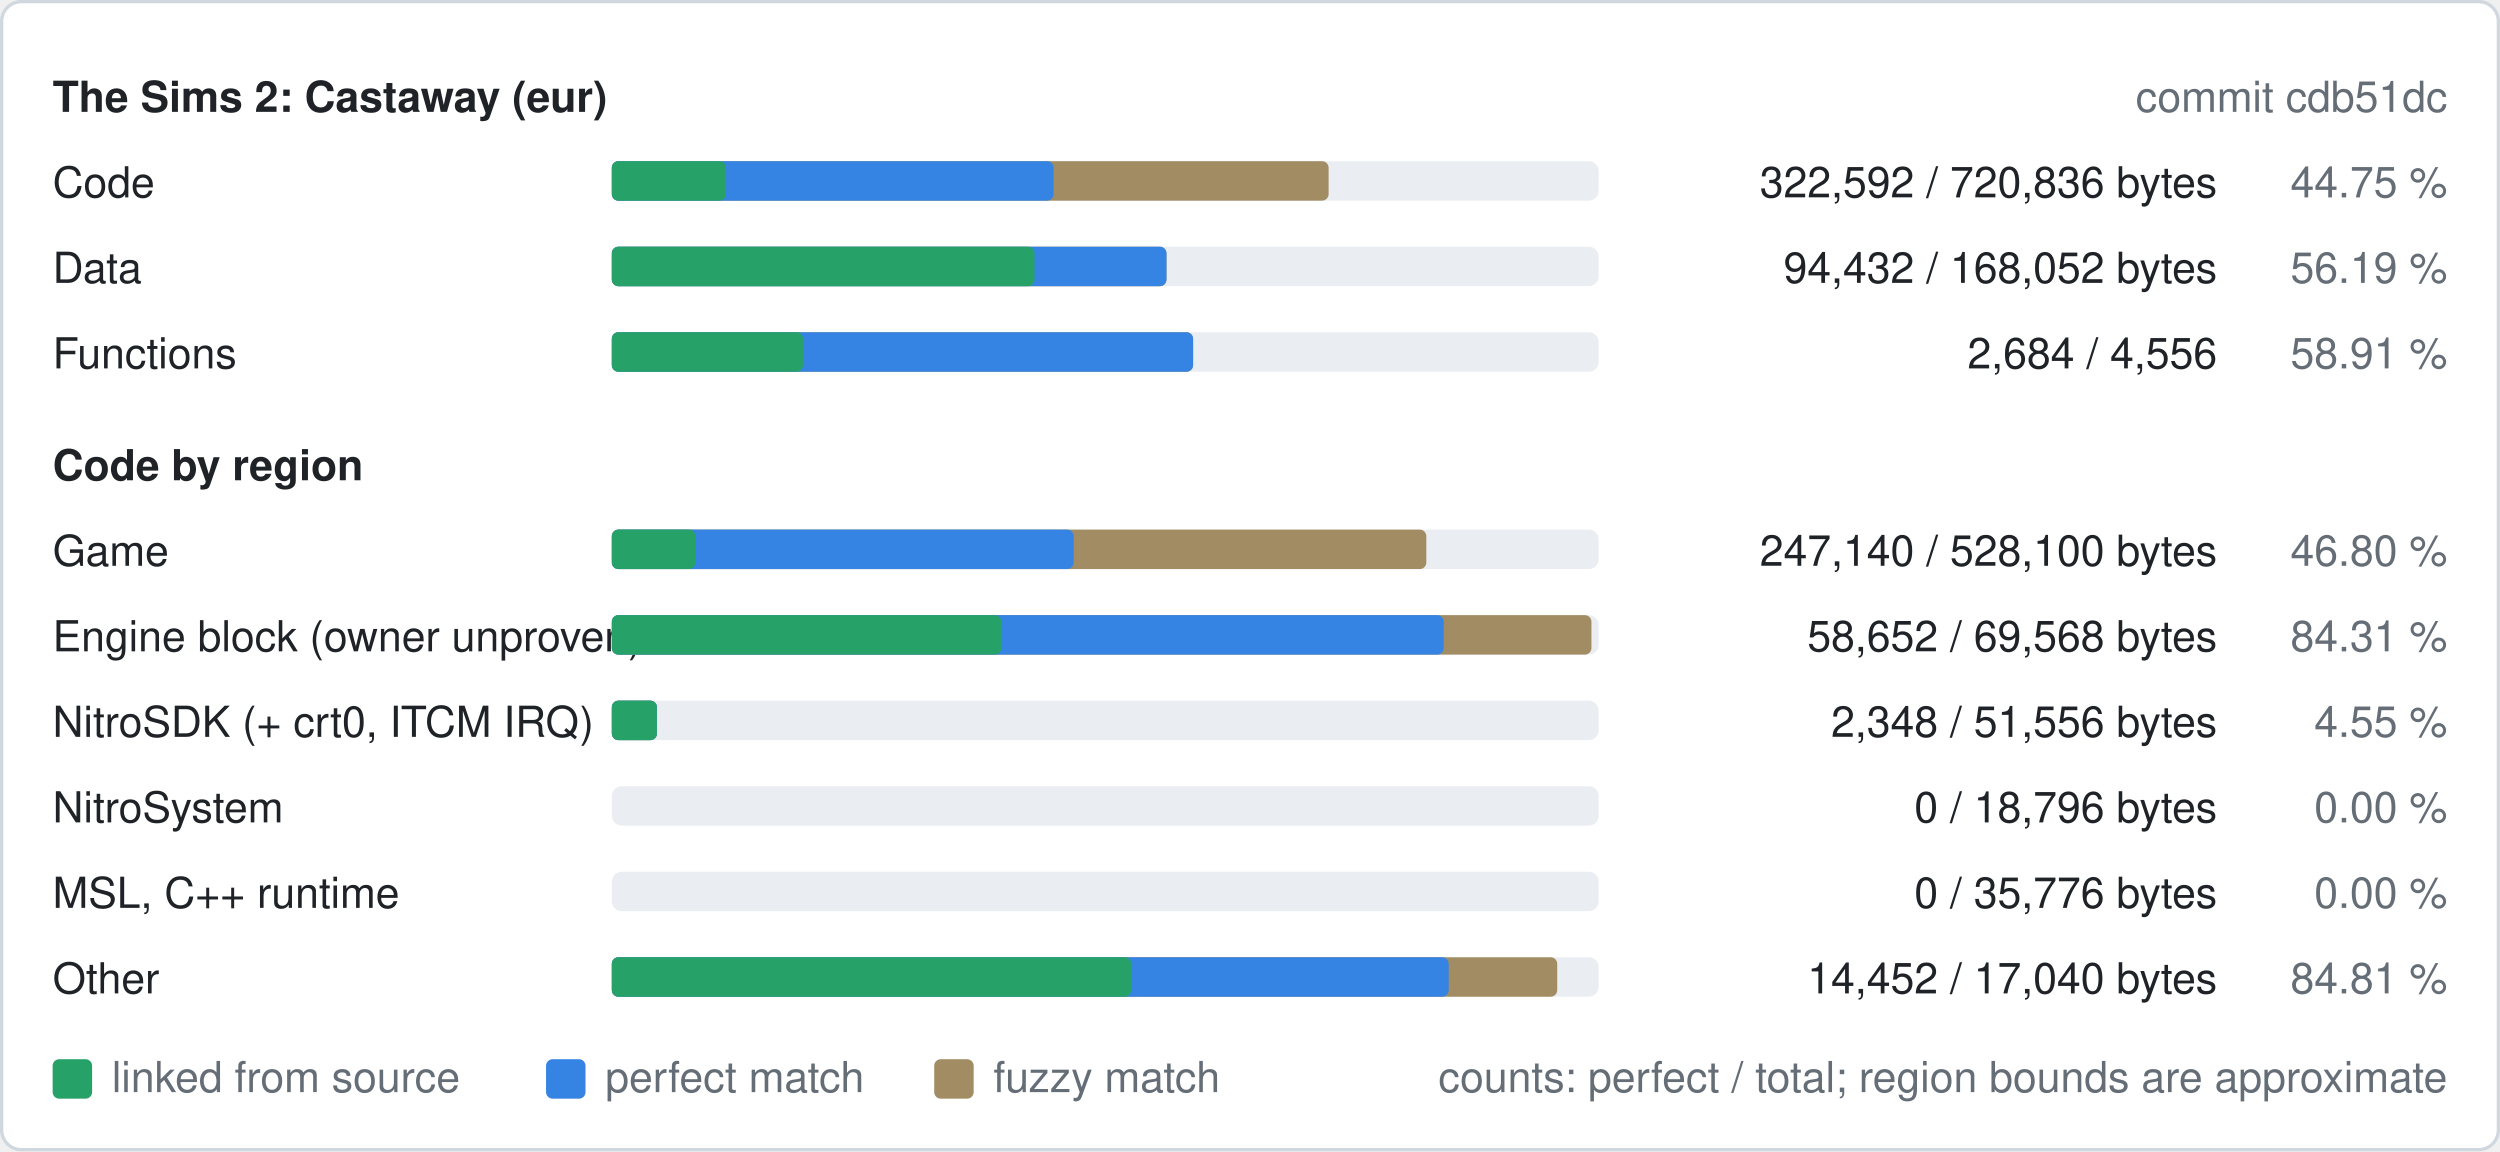
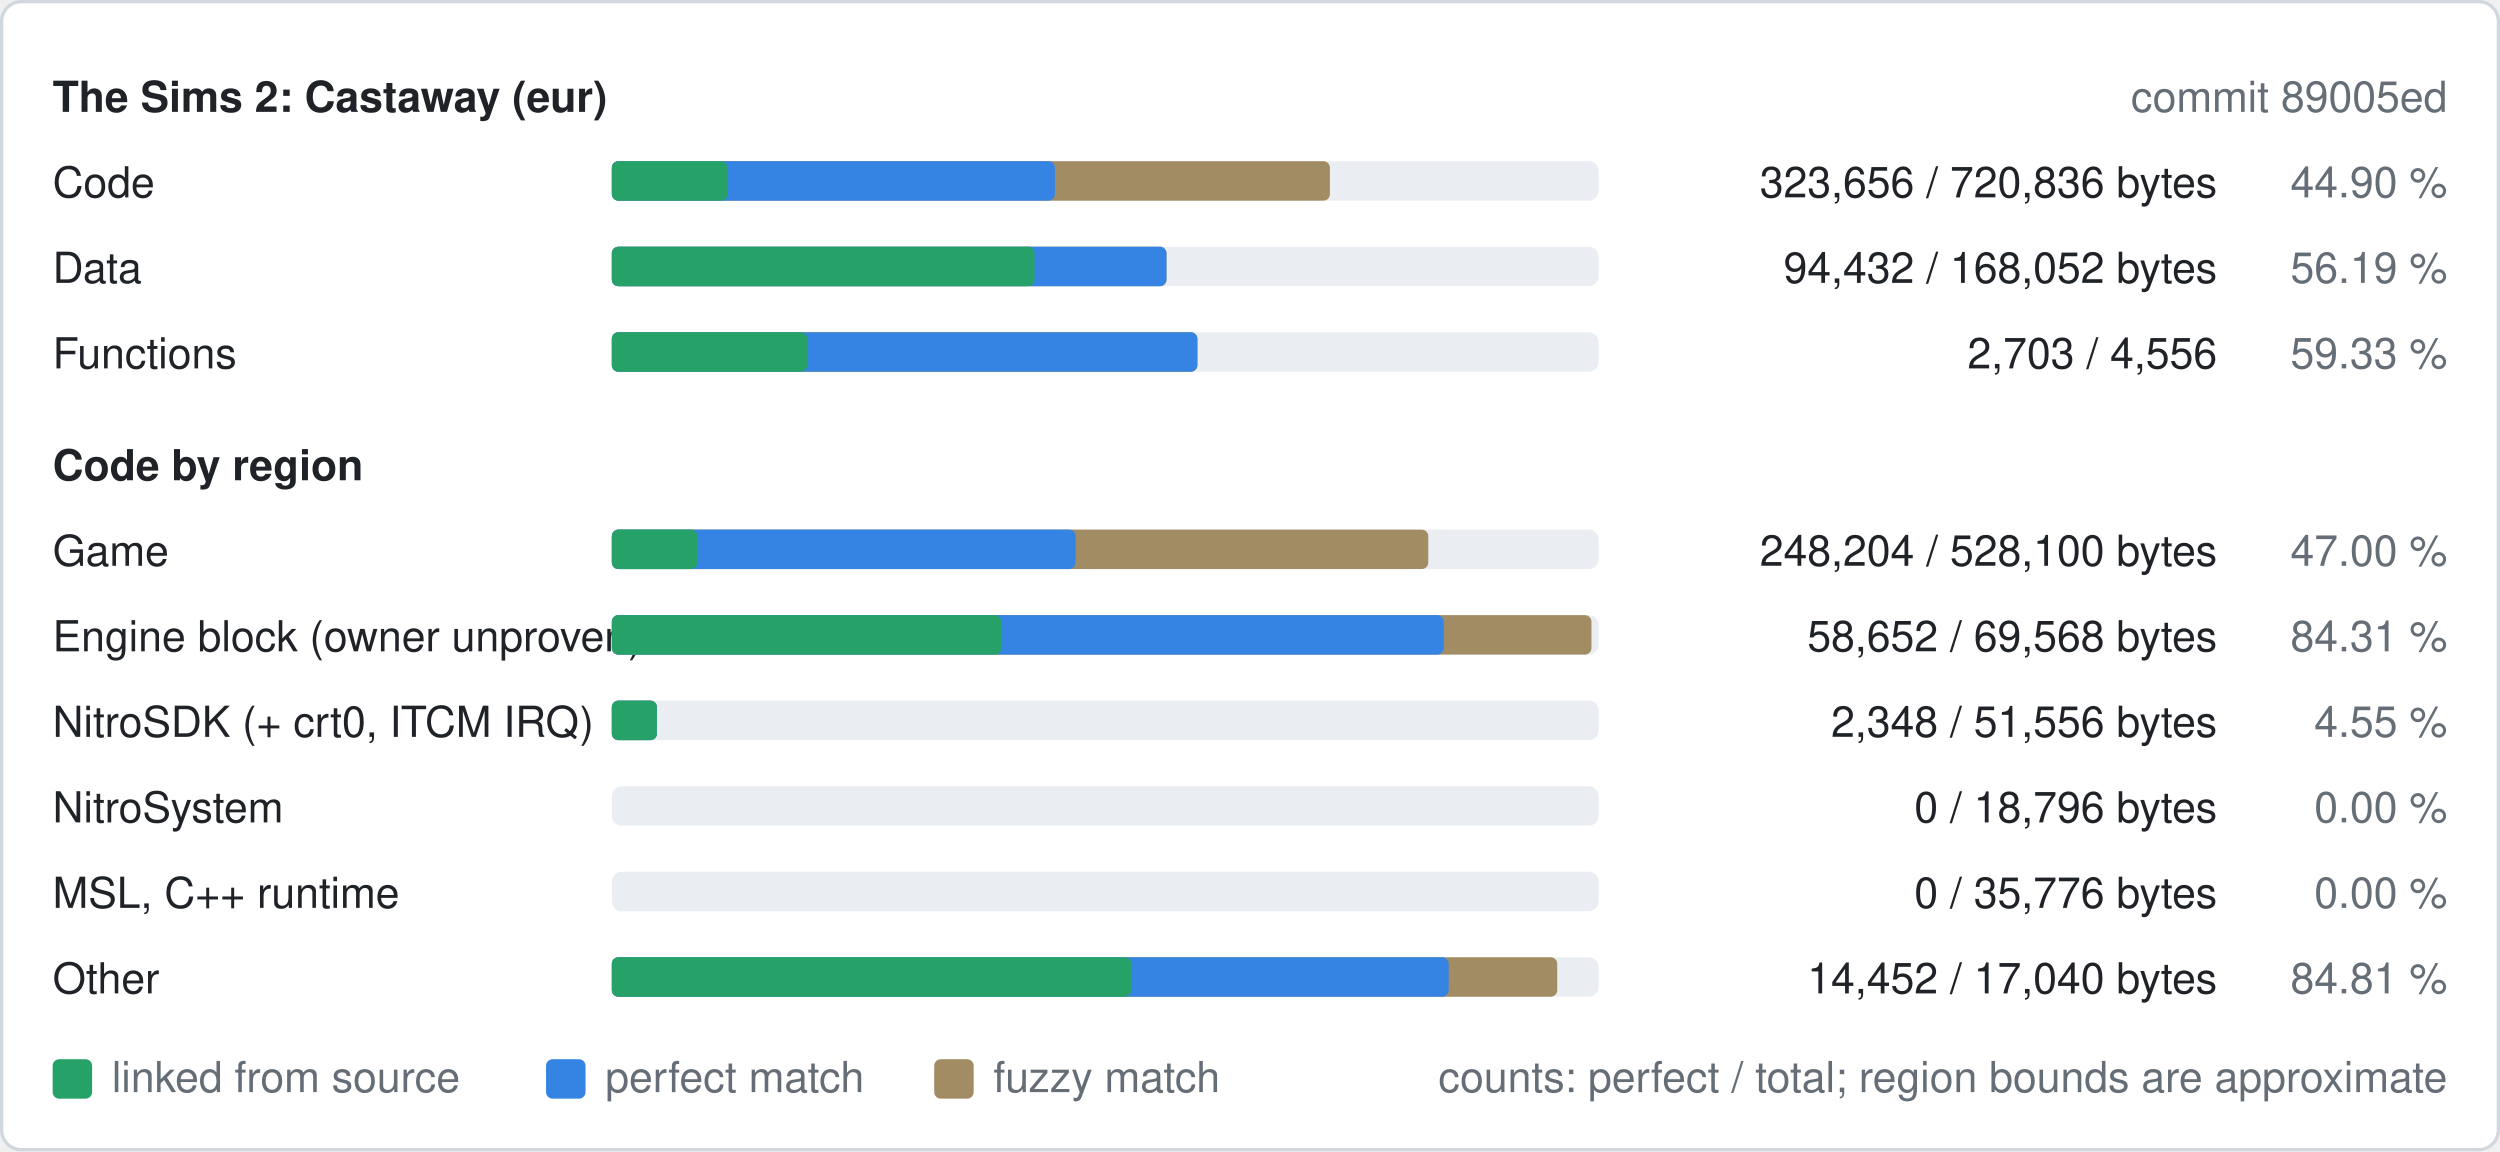
<svg xmlns="http://www.w3.org/2000/svg" width="760" height="350" viewBox="0 0 760 350" role="img" aria-label="Decompilation progress of eur">
  <style>
text{font-family:-apple-system,BlinkMacSystemFont,"Segoe UI",Helvetica,Arial,sans-serif;font-size:13px}
.b{font-weight:600}
.bg{fill:#ffffff;stroke:#d0d7de}.t{fill:#1f2328}.m{fill:#656d76}.track{fill:#eaeef2}.fuzzy{fill:#a28c64}.perfect{fill:#3584e4}.linked{fill:#26a269}
@media (prefers-color-scheme: dark){.bg{fill:#0d1117;stroke:#30363d}.t{fill:#e6edf3}.m{fill:#8d96a0}.track{fill:#21262d}.fuzzy{fill:#a28c64}.perfect{fill:#3584e4}.linked{fill:#2ec27e}}
</style>
  <rect class="bg" x="0.5" y="0.5" width="759" height="349" rx="6" />
  <text class="t b" x="16" y="34">The Sims 2: Castaway (eur)</text>
-   <text class="m" x="744" y="34" text-anchor="end">commit cdb51dc</text>
+   <text class="m" x="744" y="34" text-anchor="end">commit 89005ed</text>
  <text class="t" x="16" y="60">Code</text>
  <rect class="track" x="186" y="49" width="300" height="12" rx="3" />
-   <rect class="fuzzy" x="186" y="49" width="217.9" height="12" rx="2" />
-   <rect class="perfect" x="186" y="49" width="134.3" height="12" rx="2" />
-   <rect class="linked" x="186" y="49" width="34.7" height="12" rx="2" />
-   <text class="t" x="674" y="60" text-anchor="end">322,592 / 720,836 bytes</text>
-   <text class="m" x="744" y="60" text-anchor="end">44.75 %</text>
+   <rect class="fuzzy" x="186" y="49" width="218.3" height="12" rx="2" />
+   <rect class="perfect" x="186" y="49" width="134.7" height="12" rx="2" />
+   <rect class="linked" x="186" y="49" width="35.2" height="12" rx="2" />
+   <text class="t" x="674" y="60" text-anchor="end">323,656 / 720,836 bytes</text>
+   <text class="m" x="744" y="60" text-anchor="end">44.90 %</text>
  <text class="t" x="16" y="86">Data</text>
  <rect class="track" x="186" y="75" width="300" height="12" rx="3" />
  <rect class="fuzzy" x="186" y="75" width="168.6" height="12" rx="2" />
  <rect class="perfect" x="186" y="75" width="168.6" height="12" rx="2" />
  <rect class="linked" x="186" y="75" width="128.5" height="12" rx="2" />
  <text class="t" x="674" y="86" text-anchor="end">94,432 / 168,052 bytes</text>
  <text class="m" x="744" y="86" text-anchor="end">56.19 %</text>
  <text class="t" x="16" y="112">Functions</text>
  <rect class="track" x="186" y="101" width="300" height="12" rx="3" />
-   <rect class="fuzzy" x="186" y="101" width="176.7" height="12" rx="2" />
-   <rect class="perfect" x="186" y="101" width="176.7" height="12" rx="2" />
-   <rect class="linked" x="186" y="101" width="58.1" height="12" rx="2" />
-   <text class="t" x="674" y="112" text-anchor="end">2,684 / 4,556</text>
-   <text class="m" x="744" y="112" text-anchor="end">58.91 %</text>
+   <rect class="fuzzy" x="186" y="101" width="178.0" height="12" rx="2" />
+   <rect class="perfect" x="186" y="101" width="178.0" height="12" rx="2" />
+   <rect class="linked" x="186" y="101" width="59.4" height="12" rx="2" />
+   <text class="t" x="674" y="112" text-anchor="end">2,703 / 4,556</text>
+   <text class="m" x="744" y="112" text-anchor="end">59.33 %</text>
  <text class="t b" x="16" y="146">Code by region</text>
  <text class="t" x="16" y="172">Game</text>
  <rect class="track" x="186" y="161" width="300" height="12" rx="3" />
-   <rect class="fuzzy" x="186" y="161" width="247.6" height="12" rx="2" />
-   <rect class="perfect" x="186" y="161" width="140.4" height="12" rx="2" />
-   <rect class="linked" x="186" y="161" width="25.4" height="12" rx="2" />
-   <text class="t" x="674" y="172" text-anchor="end">247,140 / 528,100 bytes</text>
-   <text class="m" x="744" y="172" text-anchor="end">46.80 %</text>
+   <rect class="fuzzy" x="186" y="161" width="248.2" height="12" rx="2" />
+   <rect class="perfect" x="186" y="161" width="141.0" height="12" rx="2" />
+   <rect class="linked" x="186" y="161" width="26.0" height="12" rx="2" />
+   <text class="t" x="674" y="172" text-anchor="end">248,204 / 528,100 bytes</text>
+   <text class="m" x="744" y="172" text-anchor="end">47.00 %</text>
  <text class="t" x="16" y="198">Engine block (owner unproven)</text>
  <rect class="track" x="186" y="187" width="300" height="12" rx="3" />
  <rect class="fuzzy" x="186" y="187" width="297.8" height="12" rx="2" />
  <rect class="perfect" x="186" y="187" width="252.9" height="12" rx="2" />
  <rect class="linked" x="186" y="187" width="118.4" height="12" rx="2" />
  <text class="t" x="674" y="198" text-anchor="end">58,652 / 69,568 bytes</text>
  <text class="m" x="744" y="198" text-anchor="end">84.31 %</text>
  <text class="t" x="16" y="224">NitroSDK (+ crt0, ITCM IRQ)</text>
  <rect class="track" x="186" y="213" width="300" height="12" rx="3" />
  <rect class="fuzzy" x="186" y="213" width="13.7" height="12" rx="2" />
  <rect class="perfect" x="186" y="213" width="13.7" height="12" rx="2" />
  <rect class="linked" x="186" y="213" width="13.7" height="12" rx="2" />
  <text class="t" x="674" y="224" text-anchor="end">2,348 / 51,556 bytes</text>
  <text class="m" x="744" y="224" text-anchor="end">4.55 %</text>
  <text class="t" x="16" y="250">NitroSystem</text>
  <rect class="track" x="186" y="239" width="300" height="12" rx="3" />
  <text class="t" x="674" y="250" text-anchor="end">0 / 18,796 bytes</text>
  <text class="m" x="744" y="250" text-anchor="end">0.00 %</text>
  <text class="t" x="16" y="276">MSL, C++ runtime</text>
  <rect class="track" x="186" y="265" width="300" height="12" rx="3" />
  <text class="t" x="674" y="276" text-anchor="end">0 / 35,776 bytes</text>
  <text class="m" x="744" y="276" text-anchor="end">0.00 %</text>
  <text class="t" x="16" y="302">Other</text>
  <rect class="track" x="186" y="291" width="300" height="12" rx="3" />
  <rect class="fuzzy" x="186" y="291" width="287.4" height="12" rx="2" />
  <rect class="perfect" x="186" y="291" width="254.4" height="12" rx="2" />
  <rect class="linked" x="186" y="291" width="157.9" height="12" rx="2" />
  <text class="t" x="674" y="302" text-anchor="end">14,452 / 17,040 bytes</text>
  <text class="m" x="744" y="302" text-anchor="end">84.81 %</text>
  <rect class="linked" x="16" y="322" width="12" height="12" rx="2" />
  <text class="m" x="34" y="332">linked from source</text>
  <rect class="perfect" x="166" y="322" width="12" height="12" rx="2" />
  <text class="m" x="184" y="332">perfect match</text>
  <rect class="fuzzy" x="284" y="322" width="12" height="12" rx="2" />
  <text class="m" x="302" y="332">fuzzy match</text>
  <text class="m" x="744" y="332" text-anchor="end">counts: perfect / total; region bounds are approximate</text>
</svg>
